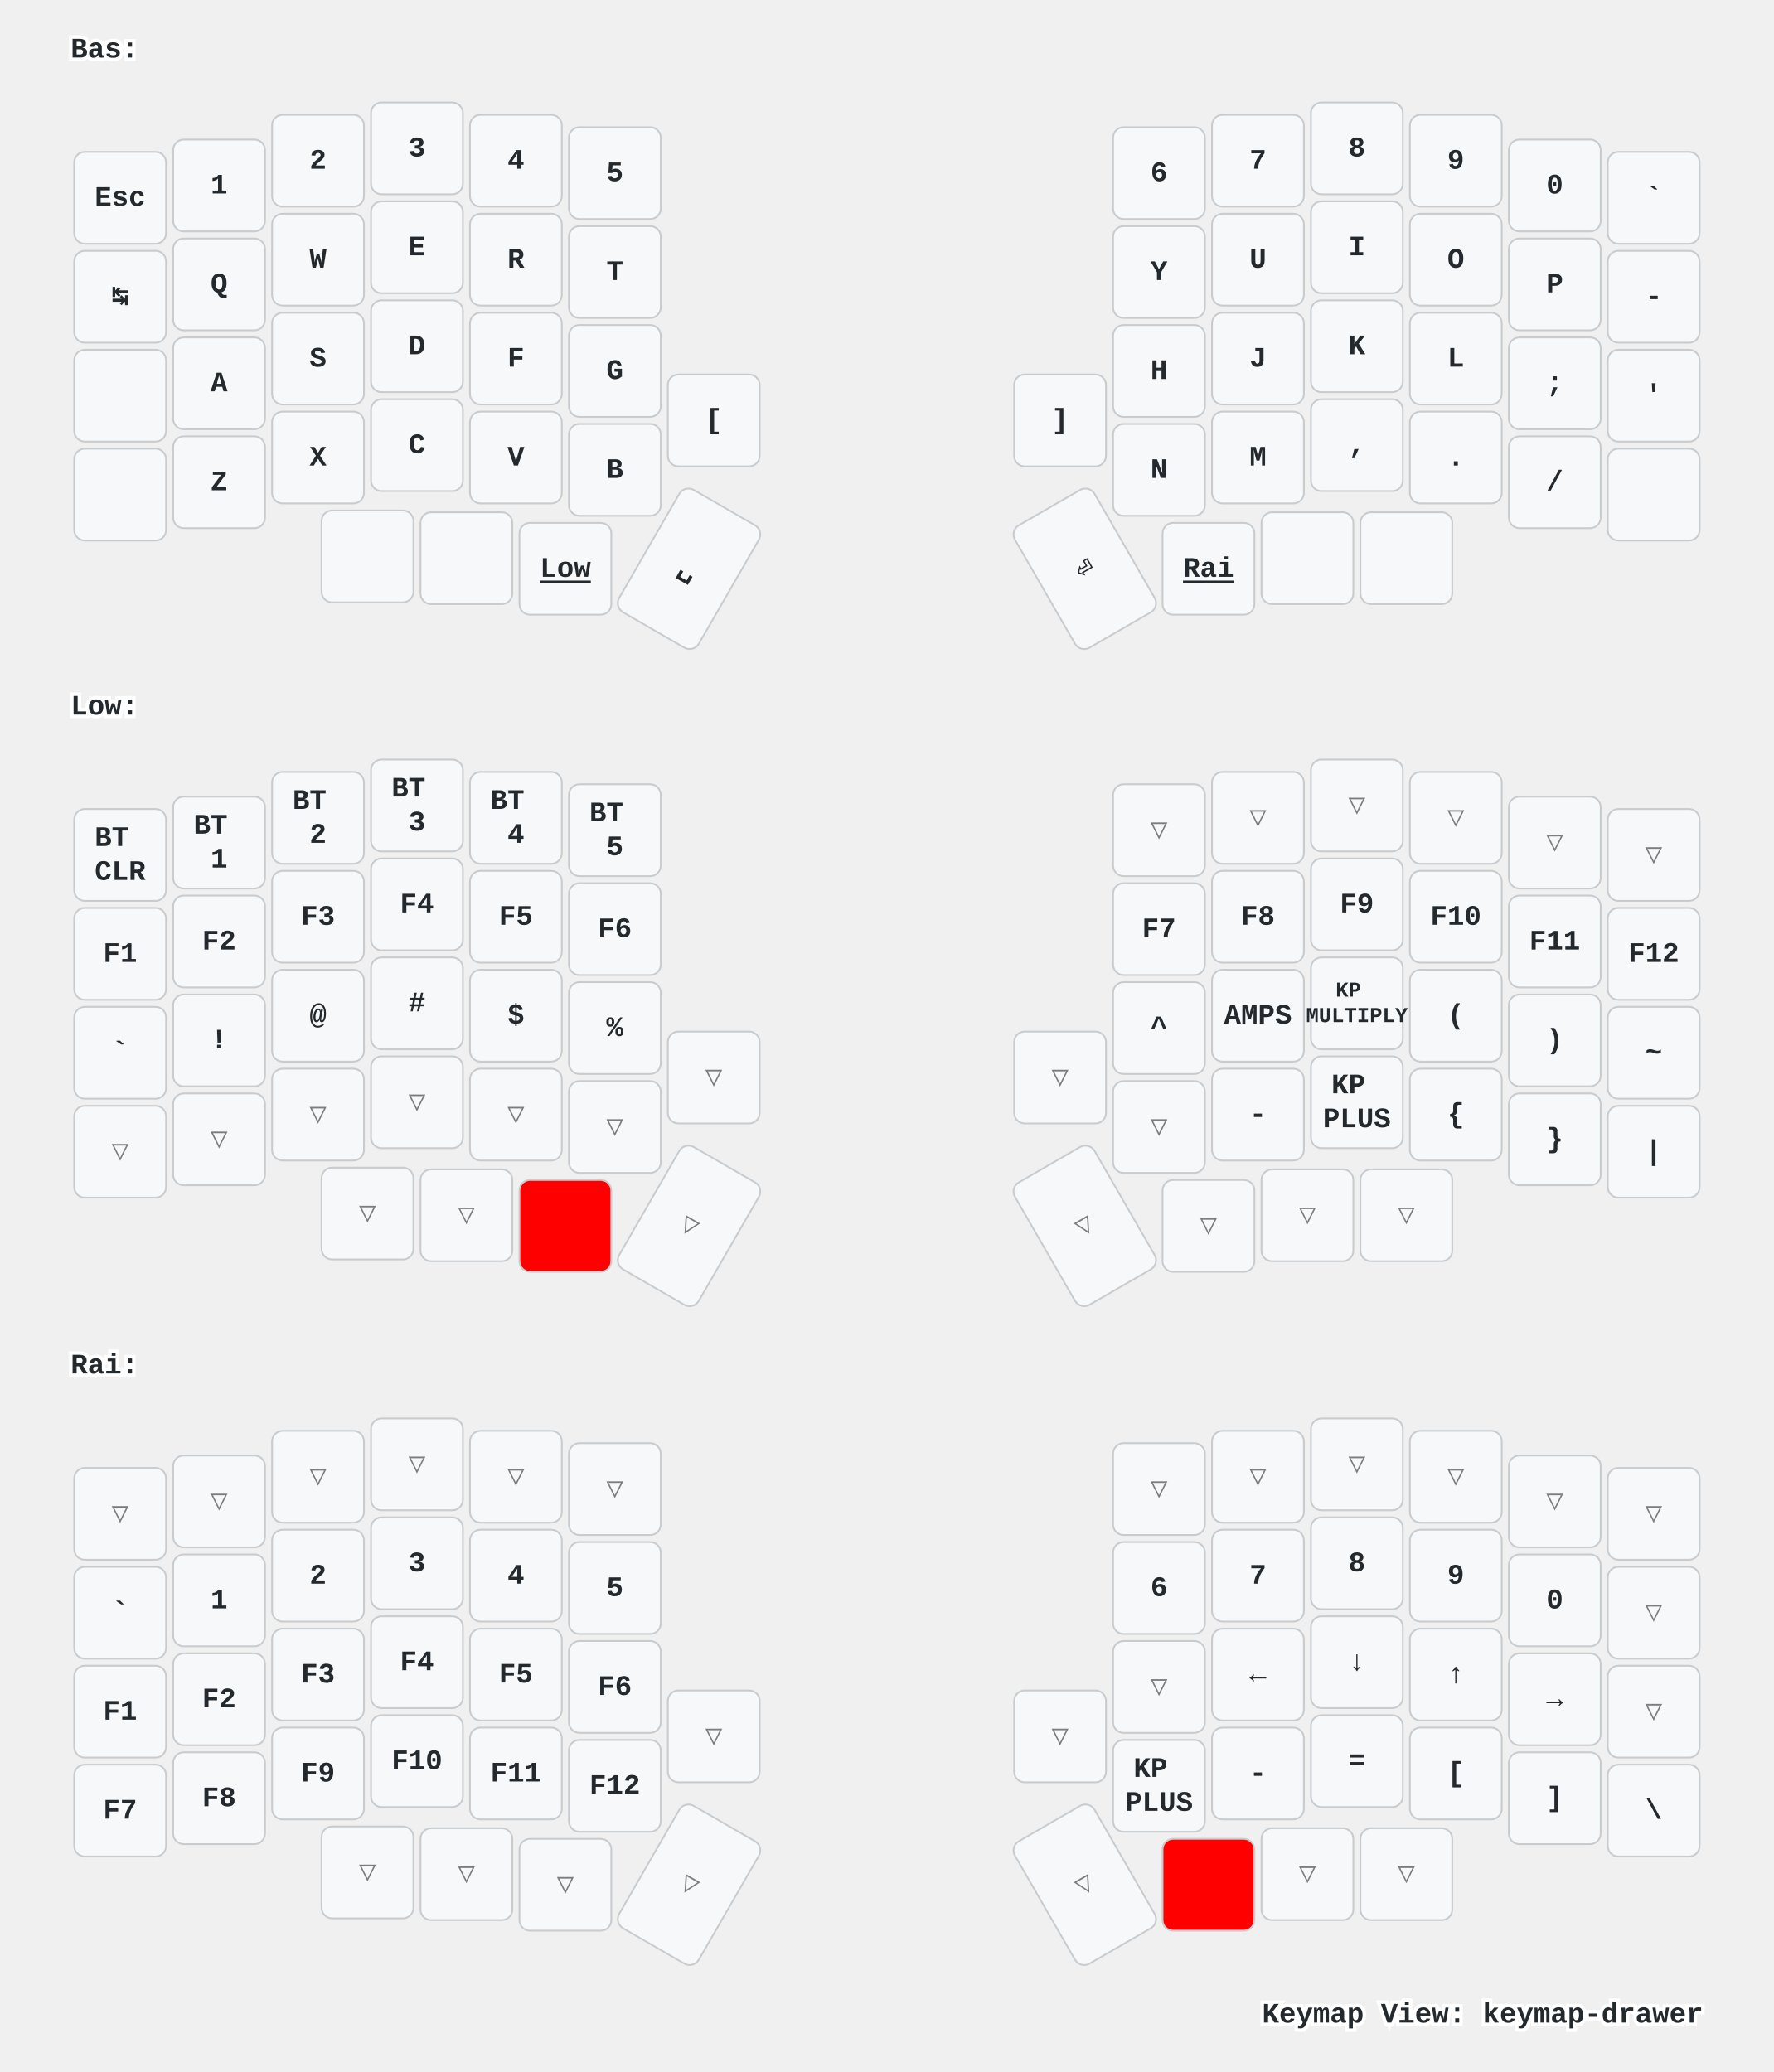
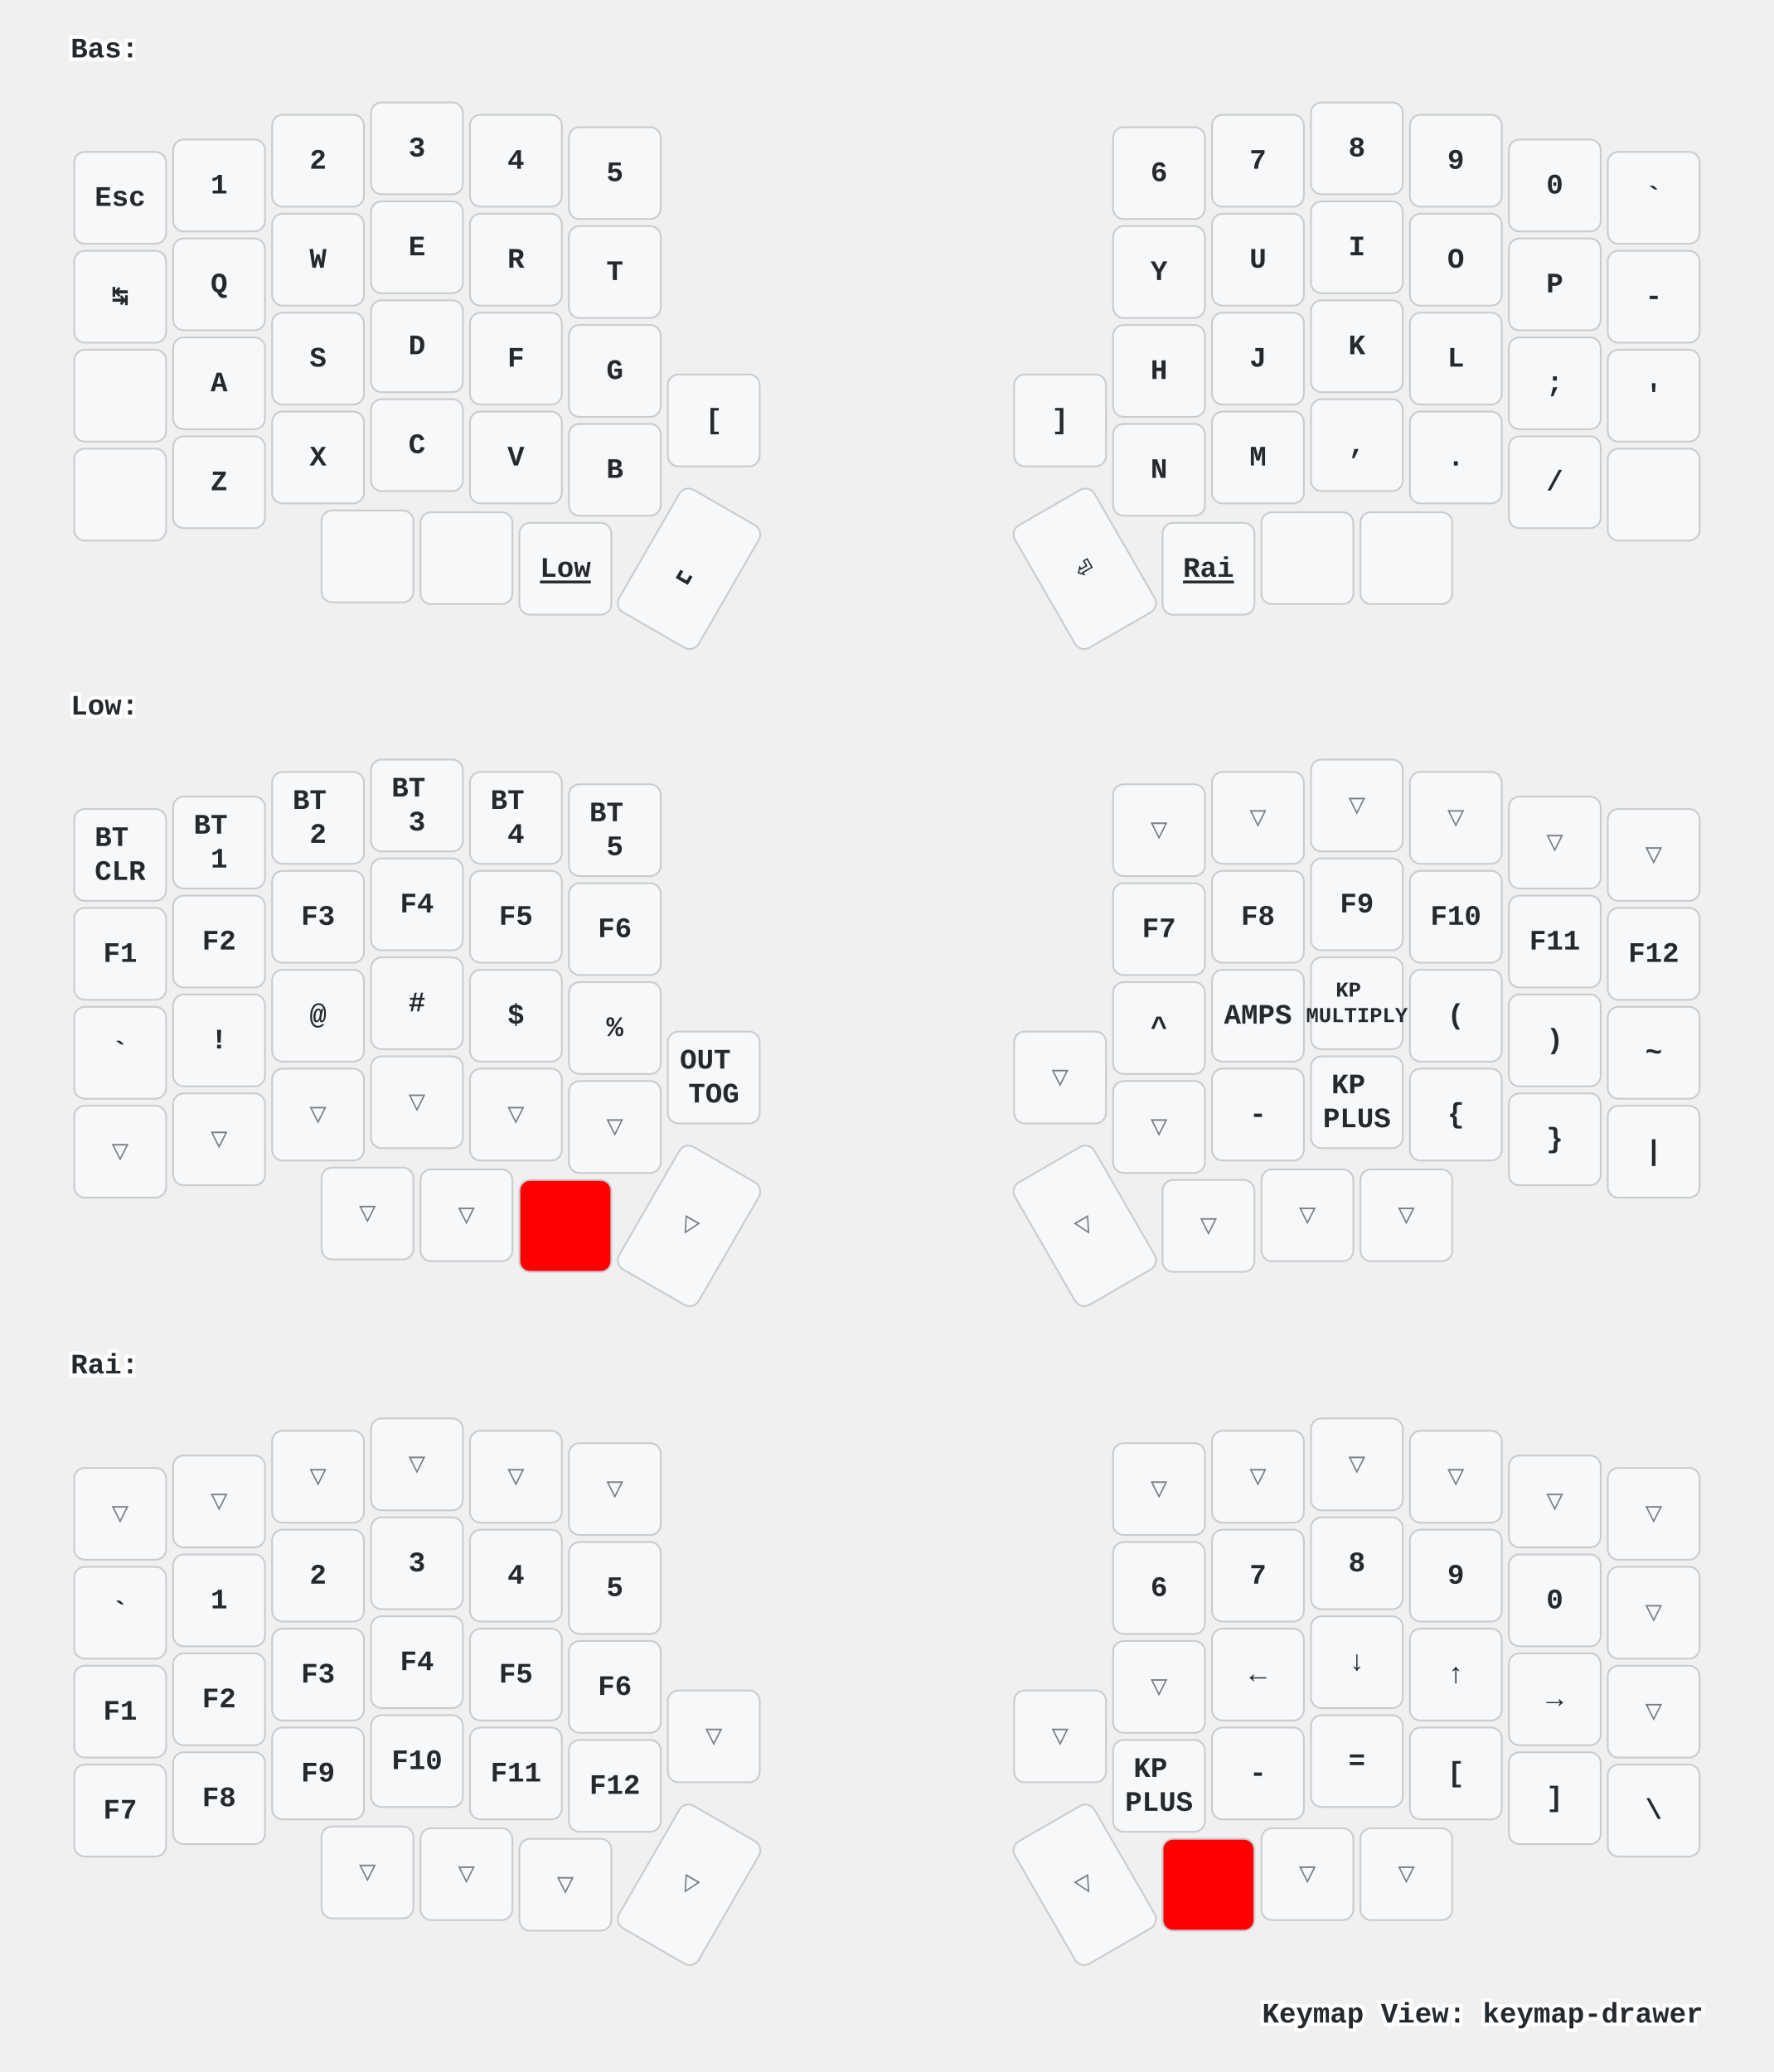
<svg xmlns="http://www.w3.org/2000/svg" xmlns:xlink="http://www.w3.org/1999/xlink" width="1004" height="1173" viewBox="0 0 1004 1173" class="keymap">
  <defs>/* start glyphs */
<svg id="mdi:apple-keyboard-command">
      <svg id="mdi-apple-keyboard-command" viewBox="0 0 24 24">
        <path d="M6,2A4,4 0 0,1 10,6V8H14V6A4,4 0 0,1 18,2A4,4 0 0,1 22,6A4,4 0 0,1 18,10H16V14H18A4,4 0 0,1 22,18A4,4 0 0,1 18,22A4,4 0 0,1 14,18V16H10V18A4,4 0 0,1 6,22A4,4 0 0,1 2,18A4,4 0 0,1 6,14H8V10H6A4,4 0 0,1 2,6A4,4 0 0,1 6,2M16,18A2,2 0 0,0 18,20A2,2 0 0,0 20,18A2,2 0 0,0 18,16H16V18M14,10H10V14H14V10M6,16A2,2 0 0,0 4,18A2,2 0 0,0 6,20A2,2 0 0,0 8,18V16H6M8,6A2,2 0 0,0 6,4A2,2 0 0,0 4,6A2,2 0 0,0 6,8H8V6M18,8A2,2 0 0,0 20,6A2,2 0 0,0 18,4A2,2 0 0,0 16,6V8H18Z" />
      </svg>
    </svg>
    <svg id="mdi:apple-keyboard-control">
      <svg id="mdi-apple-keyboard-control" viewBox="0 0 24 24">
        <path d="M19.78,11.78L18.36,13.19L12,6.83L5.64,13.19L4.22,11.78L12,4L19.78,11.78Z" />
      </svg>
    </svg>
    <svg id="mdi:apple-keyboard-option">
      <svg id="mdi-apple-keyboard-option" viewBox="0 0 24 24">
        <path d="M3,4H9.11L16.15,18H21V20H14.88L7.84,6H3V4M14,4H21V6H14V4Z" />
      </svg>
    </svg>
    <svg id="mdi:apple-keyboard-shift">
      <svg id="mdi-apple-keyboard-shift" viewBox="0 0 24 24">
        <path d="M15,18V12H17.17L12,6.83L6.83,12H9V18H15M12,4L22,14H17V20H7V14H2L12,4Z" />
      </svg>
    </svg>
    <svg id="mdi:backspace-outline">
      <svg id="mdi-backspace-outline" viewBox="0 0 24 24">
        <path d="M19,15.59L17.59,17L14,13.41L10.41,17L9,15.59L12.59,12L9,8.41L10.41,7L14,10.59L17.59,7L19,8.41L15.41,12L19,15.59M22,3A2,2 0 0,1 24,5V19A2,2 0 0,1 22,21H7C6.31,21 5.77,20.64 5.41,20.11L0,12L5.41,3.88C5.77,3.35 6.31,3 7,3H22M22,5H7L2.28,12L7,19H22V5Z" />
      </svg>
    </svg>
  </defs>/* end glyphs */
<style>/* inherit to force styles through use tags */
svg path {
    fill: inherit;
}

/* font and background color specifications */
svg.keymap {
    font-family: SFMono-Regular,Consolas,Liberation Mono,Menlo,monospace;
    font-size: 14px;
    font-kerning: normal;
    text-rendering: optimizeLegibility;
    fill: #24292e;
}

/* default key styling */
rect.key {
    fill: #f6f8fa;
}

rect.key, rect.combo {
    stroke: #c9cccf;
    stroke-width: 1;
}

/* default key side styling, only used is draw_key_sides is set */
rect.side {
    filter: brightness(90%);
}

/* color accent for combo boxes */
rect.combo, rect.combo-separate {
    fill: #cdf;
}

/* color accent for held keys */
rect.held, rect.combo.held {
    fill: #fdd;
}

/* color accent for ghost (optional) keys */
rect.ghost, rect.combo.ghost {
    stroke-dasharray: 4, 4;
    stroke-width: 2;
}

text {
    text-anchor: middle;
    dominant-baseline: middle;
}

/* styling for layer labels */
text.label {
    font-weight: bold;
    text-anchor: start;
    stroke: white;
    stroke-width: 4;
    paint-order: stroke;
}

/* styling for optional footer */
text.footer {
    text-anchor: end;
    dominant-baseline: auto;
    stroke: white;
    stroke-width: 4;
    paint-order: stroke;
}

/* styling for combo tap, and key non-tap label text */
text.combo, text.hold, text.shifted, text.left, text.right {
    font-size: 11px;
}

text.hold {
    text-anchor: middle;
    dominant-baseline: auto;
}

text.shifted {
    text-anchor: middle;
    dominant-baseline: hanging;
}

text.left {
    text-anchor: start;
}

text.right {
    text-anchor: end;
}

text.layer-activator {
    text-decoration: underline;
}

/* styling for hold/shifted label text in combo box */
text.combo.hold, text.combo.shifted, text.combo.left, text.combo.right {
    font-size: 8px;
}

/* lighter symbol for transparent keys */
text.trans {
    fill: #7b7e81;
}

/* styling for combo dendrons */
path.combo {
    stroke-width: 1;
    stroke: gray;
    fill: none;
}

/* Start Tabler Icons Cleanup */
/* cannot use height/width with glyphs */
.icon-tabler &gt; path {
    fill: inherit;
    stroke: inherit;
    stroke-width: 2;
}
/* hide tabler's default box */
.icon-tabler &gt; path[stroke="none"][fill="none"] {
    visibility: hidden;
}
/* End Tabler Icons Cleanup */

/* For default sytles, see https://github.com/caksoylar/keymap-drawer/blob/main/keymap_drawer/config.py#L85 */

svg.keymap {
  font-family: Ubuntu Mono, Inconsolata, Consolas, Liberation Mono, Menlo, monospace;
  font-size: 16px;
  font-weight: bold;
  text-rendering: optimizeLegibility;
}

/* Color accent for held keys
red = #f00
green = #0f0
blue = #00f
yellow = #ff0
cyan = #0ff
magenta = #f0f
white = #fff
black = #000
grey = #888
light grey = #ccc
#ffc
*/
rect.held, rect.combo.held {
    fill: #f00;
}

/* Technique borrowed and extended from https://github.com/englmaxi/zmk-config/blob/master/keymap-drawer/config.yaml */
.sym_sub_text.tap {
  translate: -5px 2px;
  font-size: 20px;
}
.sym_sub_text.shifted {
  translate: 10px 13px;
  font-size: 10px;
  opacity: 1.0;
}
.combo.sym_sub_text.tap {
  translate: -1px 1px;
}
.combo.sym_sub_text.shifted {
  translate: 7px 5px;
  font-size: 10px;
  opacity: 1.0;
}

/* Toggle */
.toggle.shifted {
  translate: -10px 12px;
}

.toggle.hold {
  translate: 13px -23px;
}

/* Variant for tap-dances */
.tap_dance.tap {
  translate: -7px 0px;
  font-size: 12px;
}
.tap_dance.shifted {
  translate: 7px 17px;
  font-size: 12px;
  opacity: 1.0;
}

/* Variant for symbol next to symbol */
.sym_by_sym.tap {
  translate: -6px 0px;
}
.sym_by_sym.shifted {
  translate: 10px 12px;
  opacity: 1.0;
}

.combo.sym_by_sym.tap {
  translate: -35px 0px;
}
.combo.sym_by_sym.shifted {
  translate: 35px 20px;
  opacity: 1.0;
}

.combo.sym_by_sym.hold {
  visibility: hidden;
}

/* hide hold box for combo sym_by_sym */
.combo.sym_by_sym.hold &gt; path[stroke="none"][fill="none"] {
  visibility: hidden;
}
</style>
  <g transform="translate(40, 0)" class="layer-Bas">
    <text x="0" y="28" class="label" id="Bas">Bas:</text>
    <g transform="translate(0, 56)">
      <g transform="translate(28, 56)" class="key keypos-0">
        <rect rx="6" ry="6" x="-26" y="-26" width="52" height="52" class="key" />
        <text x="0" y="0" class="key tap">Esc</text>
      </g>
      <g transform="translate(84, 49)" class="key keypos-1">
        <rect rx="6" ry="6" x="-26" y="-26" width="52" height="52" class="key" />
        <text x="0" y="0" class="key tap">1</text>
      </g>
      <g transform="translate(140, 35)" class="key keypos-2">
        <rect rx="6" ry="6" x="-26" y="-26" width="52" height="52" class="key" />
        <text x="0" y="0" class="key tap">2</text>
      </g>
      <g transform="translate(196, 28)" class="key keypos-3">
        <rect rx="6" ry="6" x="-26" y="-26" width="52" height="52" class="key" />
        <text x="0" y="0" class="key tap">3</text>
      </g>
      <g transform="translate(252, 35)" class="key keypos-4">
        <rect rx="6" ry="6" x="-26" y="-26" width="52" height="52" class="key" />
        <text x="0" y="0" class="key tap">4</text>
      </g>
      <g transform="translate(308, 42)" class="key keypos-5">
        <rect rx="6" ry="6" x="-26" y="-26" width="52" height="52" class="key" />
        <text x="0" y="0" class="key tap">5</text>
      </g>
      <g transform="translate(616, 42)" class="key keypos-6">
        <rect rx="6" ry="6" x="-26" y="-26" width="52" height="52" class="key" />
        <text x="0" y="0" class="key tap">6</text>
      </g>
      <g transform="translate(672, 35)" class="key keypos-7">
        <rect rx="6" ry="6" x="-26" y="-26" width="52" height="52" class="key" />
        <text x="0" y="0" class="key tap">7</text>
      </g>
      <g transform="translate(728, 28)" class="key keypos-8">
        <rect rx="6" ry="6" x="-26" y="-26" width="52" height="52" class="key" />
        <text x="0" y="0" class="key tap">8</text>
      </g>
      <g transform="translate(784, 35)" class="key keypos-9">
        <rect rx="6" ry="6" x="-26" y="-26" width="52" height="52" class="key" />
        <text x="0" y="0" class="key tap">9</text>
      </g>
      <g transform="translate(840, 49)" class="key keypos-10">
        <rect rx="6" ry="6" x="-26" y="-26" width="52" height="52" class="key" />
        <text x="0" y="0" class="key tap">0</text>
      </g>
      <g transform="translate(896, 56)" class="key keypos-11">
        <rect rx="6" ry="6" x="-26" y="-26" width="52" height="52" class="key" />
        <text x="0" y="0" class="key tap">`</text>
      </g>
      <g transform="translate(28, 112)" class="key keypos-12">
        <rect rx="6" ry="6" x="-26" y="-26" width="52" height="52" class="key" />
        <text x="0" y="0" class="key tap">↹</text>
      </g>
      <g transform="translate(84, 105)" class="key keypos-13">
        <rect rx="6" ry="6" x="-26" y="-26" width="52" height="52" class="key" />
        <text x="0" y="0" class="key tap">Q</text>
      </g>
      <g transform="translate(140, 91)" class="key keypos-14">
        <rect rx="6" ry="6" x="-26" y="-26" width="52" height="52" class="key" />
        <text x="0" y="0" class="key tap">W</text>
      </g>
      <g transform="translate(196, 84)" class="key keypos-15">
        <rect rx="6" ry="6" x="-26" y="-26" width="52" height="52" class="key" />
        <text x="0" y="0" class="key tap">E</text>
      </g>
      <g transform="translate(252, 91)" class="key keypos-16">
        <rect rx="6" ry="6" x="-26" y="-26" width="52" height="52" class="key" />
        <text x="0" y="0" class="key tap">R</text>
      </g>
      <g transform="translate(308, 98)" class="key keypos-17">
        <rect rx="6" ry="6" x="-26" y="-26" width="52" height="52" class="key" />
        <text x="0" y="0" class="key tap">T</text>
      </g>
      <g transform="translate(616, 98)" class="key keypos-18">
        <rect rx="6" ry="6" x="-26" y="-26" width="52" height="52" class="key" />
        <text x="0" y="0" class="key tap">Y</text>
      </g>
      <g transform="translate(672, 91)" class="key keypos-19">
        <rect rx="6" ry="6" x="-26" y="-26" width="52" height="52" class="key" />
        <text x="0" y="0" class="key tap">U</text>
      </g>
      <g transform="translate(728, 84)" class="key keypos-20">
        <rect rx="6" ry="6" x="-26" y="-26" width="52" height="52" class="key" />
        <text x="0" y="0" class="key tap">I</text>
      </g>
      <g transform="translate(784, 91)" class="key keypos-21">
        <rect rx="6" ry="6" x="-26" y="-26" width="52" height="52" class="key" />
        <text x="0" y="0" class="key tap">O</text>
      </g>
      <g transform="translate(840, 105)" class="key keypos-22">
        <rect rx="6" ry="6" x="-26" y="-26" width="52" height="52" class="key" />
        <text x="0" y="0" class="key tap">P</text>
      </g>
      <g transform="translate(896, 112)" class="key keypos-23">
        <rect rx="6" ry="6" x="-26" y="-26" width="52" height="52" class="key" />
        <text x="0" y="0" class="key tap">-</text>
      </g>
      <g transform="translate(28, 168)" class="key keypos-24">
        <rect rx="6" ry="6" x="-26" y="-26" width="52" height="52" class="key" />
        <use href="#mdi:apple-keyboard-control" xlink:href="#mdi:apple-keyboard-control" x="-9" y="-9" height="18" width="18.0" class="key tap glyph mdi:apple-keyboard-control" />
      </g>
      <g transform="translate(84, 161)" class="key keypos-25">
        <rect rx="6" ry="6" x="-26" y="-26" width="52" height="52" class="key" />
        <text x="0" y="0" class="key tap">A</text>
      </g>
      <g transform="translate(140, 147)" class="key keypos-26">
        <rect rx="6" ry="6" x="-26" y="-26" width="52" height="52" class="key" />
        <text x="0" y="0" class="key tap">S</text>
      </g>
      <g transform="translate(196, 140)" class="key keypos-27">
        <rect rx="6" ry="6" x="-26" y="-26" width="52" height="52" class="key" />
        <text x="0" y="0" class="key tap">D</text>
      </g>
      <g transform="translate(252, 147)" class="key keypos-28">
        <rect rx="6" ry="6" x="-26" y="-26" width="52" height="52" class="key" />
        <text x="0" y="0" class="key tap">F</text>
      </g>
      <g transform="translate(308, 154)" class="key keypos-29">
        <rect rx="6" ry="6" x="-26" y="-26" width="52" height="52" class="key" />
        <text x="0" y="0" class="key tap">G</text>
      </g>
      <g transform="translate(616, 154)" class="key keypos-30">
        <rect rx="6" ry="6" x="-26" y="-26" width="52" height="52" class="key" />
        <text x="0" y="0" class="key tap">H</text>
      </g>
      <g transform="translate(672, 147)" class="key keypos-31">
        <rect rx="6" ry="6" x="-26" y="-26" width="52" height="52" class="key" />
        <text x="0" y="0" class="key tap">J</text>
      </g>
      <g transform="translate(728, 140)" class="key keypos-32">
        <rect rx="6" ry="6" x="-26" y="-26" width="52" height="52" class="key" />
        <text x="0" y="0" class="key tap">K</text>
      </g>
      <g transform="translate(784, 147)" class="key keypos-33">
        <rect rx="6" ry="6" x="-26" y="-26" width="52" height="52" class="key" />
        <text x="0" y="0" class="key tap">L</text>
      </g>
      <g transform="translate(840, 161)" class="key keypos-34">
        <rect rx="6" ry="6" x="-26" y="-26" width="52" height="52" class="key" />
        <text x="0" y="0" class="key tap">;</text>
      </g>
      <g transform="translate(896, 168)" class="key keypos-35">
        <rect rx="6" ry="6" x="-26" y="-26" width="52" height="52" class="key" />
        <text x="0" y="0" class="key tap">'</text>
      </g>
      <g transform="translate(28, 224)" class="key keypos-36">
        <rect rx="6" ry="6" x="-26" y="-26" width="52" height="52" class="key" />
        <use href="#mdi:apple-keyboard-shift" xlink:href="#mdi:apple-keyboard-shift" x="-9" y="-9" height="18" width="18.0" class="key tap glyph mdi:apple-keyboard-shift" />
      </g>
      <g transform="translate(84, 217)" class="key keypos-37">
        <rect rx="6" ry="6" x="-26" y="-26" width="52" height="52" class="key" />
        <text x="0" y="0" class="key tap">Z</text>
      </g>
      <g transform="translate(140, 203)" class="key keypos-38">
        <rect rx="6" ry="6" x="-26" y="-26" width="52" height="52" class="key" />
        <text x="0" y="0" class="key tap">X</text>
      </g>
      <g transform="translate(196, 196)" class="key keypos-39">
        <rect rx="6" ry="6" x="-26" y="-26" width="52" height="52" class="key" />
        <text x="0" y="0" class="key tap">C</text>
      </g>
      <g transform="translate(252, 203)" class="key keypos-40">
        <rect rx="6" ry="6" x="-26" y="-26" width="52" height="52" class="key" />
        <text x="0" y="0" class="key tap">V</text>
      </g>
      <g transform="translate(308, 210)" class="key keypos-41">
        <rect rx="6" ry="6" x="-26" y="-26" width="52" height="52" class="key" />
        <text x="0" y="0" class="key tap">B</text>
      </g>
      <g transform="translate(364, 182)" class="key keypos-42">
        <rect rx="6" ry="6" x="-26" y="-26" width="52" height="52" class="key" />
        <text x="0" y="0" class="key tap">[</text>
      </g>
      <g transform="translate(560, 182)" class="key keypos-43">
        <rect rx="6" ry="6" x="-26" y="-26" width="52" height="52" class="key" />
        <text x="0" y="0" class="key tap">]</text>
      </g>
      <g transform="translate(616, 210)" class="key keypos-44">
        <rect rx="6" ry="6" x="-26" y="-26" width="52" height="52" class="key" />
        <text x="0" y="0" class="key tap">N</text>
      </g>
      <g transform="translate(672, 203)" class="key keypos-45">
        <rect rx="6" ry="6" x="-26" y="-26" width="52" height="52" class="key" />
        <text x="0" y="0" class="key tap">M</text>
      </g>
      <g transform="translate(728, 196)" class="key keypos-46">
        <rect rx="6" ry="6" x="-26" y="-26" width="52" height="52" class="key" />
        <text x="0" y="0" class="key tap">,</text>
      </g>
      <g transform="translate(784, 203)" class="key keypos-47">
        <rect rx="6" ry="6" x="-26" y="-26" width="52" height="52" class="key" />
        <text x="0" y="0" class="key tap">.</text>
      </g>
      <g transform="translate(840, 217)" class="key keypos-48">
        <rect rx="6" ry="6" x="-26" y="-26" width="52" height="52" class="key" />
        <text x="0" y="0" class="key tap">/</text>
      </g>
      <g transform="translate(896, 224)" class="key keypos-49">
        <rect rx="6" ry="6" x="-26" y="-26" width="52" height="52" class="key" />
        <use href="#mdi:apple-keyboard-shift" xlink:href="#mdi:apple-keyboard-shift" x="-9" y="-9" height="18" width="18.0" class="key tap glyph mdi:apple-keyboard-shift" />
      </g>
      <g transform="translate(168, 259)" class="key keypos-50">
        <rect rx="6" ry="6" x="-26" y="-26" width="52" height="52" class="key" />
        <use href="#mdi:apple-keyboard-option" xlink:href="#mdi:apple-keyboard-option" x="-9" y="-9" height="18" width="18.0" class="key tap glyph mdi:apple-keyboard-option" />
      </g>
      <g transform="translate(224, 260)" class="key keypos-51">
        <rect rx="6" ry="6" x="-26" y="-26" width="52" height="52" class="key" />
        <use href="#mdi:apple-keyboard-command" xlink:href="#mdi:apple-keyboard-command" x="-9" y="-9" height="18" width="18.0" class="key tap glyph mdi:apple-keyboard-command" />
      </g>
      <g transform="translate(280, 266)" class="key keypos-52">
        <rect rx="6" ry="6" x="-26" y="-26" width="52" height="52" class="key" />
        <a href="#Low">
          <text x="0" y="0" class="key tap layer-activator">Low</text>
        </a>
      </g>
      <g transform="translate(350, 266) rotate(30.0)" class="key keypos-53">
        <rect rx="6" ry="6" x="-26" y="-40" width="52" height="80" class="key" />
        <text x="0" y="0" class="key tap">␣</text>
      </g>
      <g transform="translate(574, 266) rotate(-30.0)" class="key keypos-54">
        <rect rx="6" ry="6" x="-26" y="-40" width="52" height="80" class="key" />
        <text x="0" y="0" class="key tap">⏎</text>
      </g>
      <g transform="translate(644, 266)" class="key keypos-55">
        <rect rx="6" ry="6" x="-26" y="-26" width="52" height="52" class="key" />
        <a href="#Rai">
          <text x="0" y="0" class="key tap layer-activator">Rai</text>
        </a>
      </g>
      <g transform="translate(700, 260)" class="key keypos-56">
        <rect rx="6" ry="6" x="-26" y="-26" width="52" height="52" class="key" />
        <use href="#mdi:backspace-outline" xlink:href="#mdi:backspace-outline" x="-9" y="-9" height="18" width="18.0" class="key tap glyph mdi:backspace-outline" />
      </g>
      <g transform="translate(756, 260)" class="key keypos-57">
        <rect rx="6" ry="6" x="-26" y="-26" width="52" height="52" class="key" />
        <use href="#mdi:apple-keyboard-command" xlink:href="#mdi:apple-keyboard-command" x="-9" y="-9" height="18" width="18.0" class="key tap glyph mdi:apple-keyboard-command" />
      </g>
    </g>
  </g>
  <g transform="translate(40, 372)" class="layer-Low">
    <text x="0" y="28" class="label" id="Low">Low:</text>
    <g transform="translate(0, 56)">
      <g transform="translate(28, 56)" class="key keypos-0">
        <rect rx="6" ry="6" x="-26" y="-26" width="52" height="52" class="key" />
        <text x="0" y="0" class="key tap">
          <tspan x="0" dy="-0.6em">BT</tspan>
          <tspan x="0" dy="1.2em">CLR</tspan>
        </text>
      </g>
      <g transform="translate(84, 49)" class="key keypos-1">
        <rect rx="6" ry="6" x="-26" y="-26" width="52" height="52" class="key" />
        <text x="0" y="0" class="key tap">
          <tspan x="0" dy="-0.6em">BT</tspan>
          <tspan x="0" dy="1.2em">1</tspan>
        </text>
      </g>
      <g transform="translate(140, 35)" class="key keypos-2">
        <rect rx="6" ry="6" x="-26" y="-26" width="52" height="52" class="key" />
        <text x="0" y="0" class="key tap">
          <tspan x="0" dy="-0.6em">BT</tspan>
          <tspan x="0" dy="1.2em">2</tspan>
        </text>
      </g>
      <g transform="translate(196, 28)" class="key keypos-3">
        <rect rx="6" ry="6" x="-26" y="-26" width="52" height="52" class="key" />
        <text x="0" y="0" class="key tap">
          <tspan x="0" dy="-0.6em">BT</tspan>
          <tspan x="0" dy="1.2em">3</tspan>
        </text>
      </g>
      <g transform="translate(252, 35)" class="key keypos-4">
        <rect rx="6" ry="6" x="-26" y="-26" width="52" height="52" class="key" />
        <text x="0" y="0" class="key tap">
          <tspan x="0" dy="-0.6em">BT</tspan>
          <tspan x="0" dy="1.2em">4</tspan>
        </text>
      </g>
      <g transform="translate(308, 42)" class="key keypos-5">
        <rect rx="6" ry="6" x="-26" y="-26" width="52" height="52" class="key" />
        <text x="0" y="0" class="key tap">
          <tspan x="0" dy="-0.6em">BT</tspan>
          <tspan x="0" dy="1.2em">5</tspan>
        </text>
      </g>
      <g transform="translate(616, 42)" class="key trans keypos-6">
        <rect rx="6" ry="6" x="-26" y="-26" width="52" height="52" class="key trans" />
        <text x="0" y="0" class="key trans tap">▽</text>
      </g>
      <g transform="translate(672, 35)" class="key trans keypos-7">
        <rect rx="6" ry="6" x="-26" y="-26" width="52" height="52" class="key trans" />
        <text x="0" y="0" class="key trans tap">▽</text>
      </g>
      <g transform="translate(728, 28)" class="key trans keypos-8">
        <rect rx="6" ry="6" x="-26" y="-26" width="52" height="52" class="key trans" />
        <text x="0" y="0" class="key trans tap">▽</text>
      </g>
      <g transform="translate(784, 35)" class="key trans keypos-9">
        <rect rx="6" ry="6" x="-26" y="-26" width="52" height="52" class="key trans" />
        <text x="0" y="0" class="key trans tap">▽</text>
      </g>
      <g transform="translate(840, 49)" class="key trans keypos-10">
        <rect rx="6" ry="6" x="-26" y="-26" width="52" height="52" class="key trans" />
        <text x="0" y="0" class="key trans tap">▽</text>
      </g>
      <g transform="translate(896, 56)" class="key trans keypos-11">
        <rect rx="6" ry="6" x="-26" y="-26" width="52" height="52" class="key trans" />
        <text x="0" y="0" class="key trans tap">▽</text>
      </g>
      <g transform="translate(28, 112)" class="key keypos-12">
        <rect rx="6" ry="6" x="-26" y="-26" width="52" height="52" class="key" />
        <text x="0" y="0" class="key tap">F1</text>
      </g>
      <g transform="translate(84, 105)" class="key keypos-13">
        <rect rx="6" ry="6" x="-26" y="-26" width="52" height="52" class="key" />
        <text x="0" y="0" class="key tap">F2</text>
      </g>
      <g transform="translate(140, 91)" class="key keypos-14">
        <rect rx="6" ry="6" x="-26" y="-26" width="52" height="52" class="key" />
        <text x="0" y="0" class="key tap">F3</text>
      </g>
      <g transform="translate(196, 84)" class="key keypos-15">
        <rect rx="6" ry="6" x="-26" y="-26" width="52" height="52" class="key" />
        <text x="0" y="0" class="key tap">F4</text>
      </g>
      <g transform="translate(252, 91)" class="key keypos-16">
        <rect rx="6" ry="6" x="-26" y="-26" width="52" height="52" class="key" />
        <text x="0" y="0" class="key tap">F5</text>
      </g>
      <g transform="translate(308, 98)" class="key keypos-17">
        <rect rx="6" ry="6" x="-26" y="-26" width="52" height="52" class="key" />
        <text x="0" y="0" class="key tap">F6</text>
      </g>
      <g transform="translate(616, 98)" class="key keypos-18">
        <rect rx="6" ry="6" x="-26" y="-26" width="52" height="52" class="key" />
        <text x="0" y="0" class="key tap">F7</text>
      </g>
      <g transform="translate(672, 91)" class="key keypos-19">
        <rect rx="6" ry="6" x="-26" y="-26" width="52" height="52" class="key" />
        <text x="0" y="0" class="key tap">F8</text>
      </g>
      <g transform="translate(728, 84)" class="key keypos-20">
        <rect rx="6" ry="6" x="-26" y="-26" width="52" height="52" class="key" />
        <text x="0" y="0" class="key tap">F9</text>
      </g>
      <g transform="translate(784, 91)" class="key keypos-21">
        <rect rx="6" ry="6" x="-26" y="-26" width="52" height="52" class="key" />
        <text x="0" y="0" class="key tap">F10</text>
      </g>
      <g transform="translate(840, 105)" class="key keypos-22">
        <rect rx="6" ry="6" x="-26" y="-26" width="52" height="52" class="key" />
        <text x="0" y="0" class="key tap">F11</text>
      </g>
      <g transform="translate(896, 112)" class="key keypos-23">
        <rect rx="6" ry="6" x="-26" y="-26" width="52" height="52" class="key" />
        <text x="0" y="0" class="key tap">F12</text>
      </g>
      <g transform="translate(28, 168)" class="key keypos-24">
        <rect rx="6" ry="6" x="-26" y="-26" width="52" height="52" class="key" />
        <text x="0" y="0" class="key tap">`</text>
      </g>
      <g transform="translate(84, 161)" class="key keypos-25">
        <rect rx="6" ry="6" x="-26" y="-26" width="52" height="52" class="key" />
        <text x="0" y="0" class="key tap">!</text>
      </g>
      <g transform="translate(140, 147)" class="key keypos-26">
        <rect rx="6" ry="6" x="-26" y="-26" width="52" height="52" class="key" />
        <text x="0" y="0" class="key tap">@</text>
      </g>
      <g transform="translate(196, 140)" class="key keypos-27">
        <rect rx="6" ry="6" x="-26" y="-26" width="52" height="52" class="key" />
        <text x="0" y="0" class="key tap">#</text>
      </g>
      <g transform="translate(252, 147)" class="key keypos-28">
        <rect rx="6" ry="6" x="-26" y="-26" width="52" height="52" class="key" />
        <text x="0" y="0" class="key tap">$</text>
      </g>
      <g transform="translate(308, 154)" class="key keypos-29">
        <rect rx="6" ry="6" x="-26" y="-26" width="52" height="52" class="key" />
        <text x="0" y="0" class="key tap">%</text>
      </g>
      <g transform="translate(616, 154)" class="key keypos-30">
        <rect rx="6" ry="6" x="-26" y="-26" width="52" height="52" class="key" />
        <text x="0" y="0" class="key tap">^</text>
      </g>
      <g transform="translate(672, 147)" class="key keypos-31">
        <rect rx="6" ry="6" x="-26" y="-26" width="52" height="52" class="key" />
        <text x="0" y="0" class="key tap">AMPS</text>
      </g>
      <g transform="translate(728, 140)" class="key keypos-32">
        <rect rx="6" ry="6" x="-26" y="-26" width="52" height="52" class="key" />
        <text x="0" y="0" class="key tap">
          <tspan x="0" dy="-0.6em" style="font-size: 75%">KP</tspan>
          <tspan x="0" dy="1.2em" style="font-size: 75%">MULTIPLY</tspan>
        </text>
      </g>
      <g transform="translate(784, 147)" class="key keypos-33">
        <rect rx="6" ry="6" x="-26" y="-26" width="52" height="52" class="key" />
        <text x="0" y="0" class="key tap">(</text>
      </g>
      <g transform="translate(840, 161)" class="key keypos-34">
        <rect rx="6" ry="6" x="-26" y="-26" width="52" height="52" class="key" />
        <text x="0" y="0" class="key tap">)</text>
      </g>
      <g transform="translate(896, 168)" class="key keypos-35">
        <rect rx="6" ry="6" x="-26" y="-26" width="52" height="52" class="key" />
        <text x="0" y="0" class="key tap">~</text>
      </g>
      <g transform="translate(28, 224)" class="key trans keypos-36">
        <rect rx="6" ry="6" x="-26" y="-26" width="52" height="52" class="key trans" />
        <text x="0" y="0" class="key trans tap">▽</text>
      </g>
      <g transform="translate(84, 217)" class="key trans keypos-37">
        <rect rx="6" ry="6" x="-26" y="-26" width="52" height="52" class="key trans" />
        <text x="0" y="0" class="key trans tap">▽</text>
      </g>
      <g transform="translate(140, 203)" class="key trans keypos-38">
        <rect rx="6" ry="6" x="-26" y="-26" width="52" height="52" class="key trans" />
        <text x="0" y="0" class="key trans tap">▽</text>
      </g>
      <g transform="translate(196, 196)" class="key trans keypos-39">
        <rect rx="6" ry="6" x="-26" y="-26" width="52" height="52" class="key trans" />
        <text x="0" y="0" class="key trans tap">▽</text>
      </g>
      <g transform="translate(252, 203)" class="key trans keypos-40">
        <rect rx="6" ry="6" x="-26" y="-26" width="52" height="52" class="key trans" />
        <text x="0" y="0" class="key trans tap">▽</text>
      </g>
      <g transform="translate(308, 210)" class="key trans keypos-41">
        <rect rx="6" ry="6" x="-26" y="-26" width="52" height="52" class="key trans" />
        <text x="0" y="0" class="key trans tap">▽</text>
      </g>
-       <g transform="translate(364, 182)" class="key trans keypos-42">
-         <rect rx="6" ry="6" x="-26" y="-26" width="52" height="52" class="key trans" />
-         <text x="0" y="0" class="key trans tap">▽</text>
+       <g transform="translate(364, 182)" class="key keypos-42">
+         <rect rx="6" ry="6" x="-26" y="-26" width="52" height="52" class="key" />
+         <text x="0" y="0" class="key tap">
+           <tspan x="0" dy="-0.6em">OUT</tspan>
+           <tspan x="0" dy="1.2em">TOG</tspan>
+         </text>
      </g>
      <g transform="translate(560, 182)" class="key trans keypos-43">
        <rect rx="6" ry="6" x="-26" y="-26" width="52" height="52" class="key trans" />
        <text x="0" y="0" class="key trans tap">▽</text>
      </g>
      <g transform="translate(616, 210)" class="key trans keypos-44">
        <rect rx="6" ry="6" x="-26" y="-26" width="52" height="52" class="key trans" />
        <text x="0" y="0" class="key trans tap">▽</text>
      </g>
      <g transform="translate(672, 203)" class="key keypos-45">
        <rect rx="6" ry="6" x="-26" y="-26" width="52" height="52" class="key" />
        <text x="0" y="0" class="key tap">-</text>
      </g>
      <g transform="translate(728, 196)" class="key keypos-46">
        <rect rx="6" ry="6" x="-26" y="-26" width="52" height="52" class="key" />
        <text x="0" y="0" class="key tap">
          <tspan x="0" dy="-0.6em">KP</tspan>
          <tspan x="0" dy="1.2em">PLUS</tspan>
        </text>
      </g>
      <g transform="translate(784, 203)" class="key keypos-47">
        <rect rx="6" ry="6" x="-26" y="-26" width="52" height="52" class="key" />
        <text x="0" y="0" class="key tap">{</text>
      </g>
      <g transform="translate(840, 217)" class="key keypos-48">
        <rect rx="6" ry="6" x="-26" y="-26" width="52" height="52" class="key" />
        <text x="0" y="0" class="key tap">}</text>
      </g>
      <g transform="translate(896, 224)" class="key keypos-49">
        <rect rx="6" ry="6" x="-26" y="-26" width="52" height="52" class="key" />
        <text x="0" y="0" class="key tap">|</text>
      </g>
      <g transform="translate(168, 259)" class="key trans keypos-50">
        <rect rx="6" ry="6" x="-26" y="-26" width="52" height="52" class="key trans" />
        <text x="0" y="0" class="key trans tap">▽</text>
      </g>
      <g transform="translate(224, 260)" class="key trans keypos-51">
        <rect rx="6" ry="6" x="-26" y="-26" width="52" height="52" class="key trans" />
        <text x="0" y="0" class="key trans tap">▽</text>
      </g>
      <g transform="translate(280, 266)" class="key held keypos-52">
        <rect rx="6" ry="6" x="-26" y="-26" width="52" height="52" class="key held" />
      </g>
      <g transform="translate(350, 266) rotate(30.0)" class="key trans keypos-53">
        <rect rx="6" ry="6" x="-26" y="-40" width="52" height="80" class="key trans" />
        <text x="0" y="0" class="key trans tap">▽</text>
      </g>
      <g transform="translate(574, 266) rotate(-30.0)" class="key trans keypos-54">
        <rect rx="6" ry="6" x="-26" y="-40" width="52" height="80" class="key trans" />
        <text x="0" y="0" class="key trans tap">▽</text>
      </g>
      <g transform="translate(644, 266)" class="key trans keypos-55">
        <rect rx="6" ry="6" x="-26" y="-26" width="52" height="52" class="key trans" />
        <text x="0" y="0" class="key trans tap">▽</text>
      </g>
      <g transform="translate(700, 260)" class="key trans keypos-56">
        <rect rx="6" ry="6" x="-26" y="-26" width="52" height="52" class="key trans" />
        <text x="0" y="0" class="key trans tap">▽</text>
      </g>
      <g transform="translate(756, 260)" class="key trans keypos-57">
        <rect rx="6" ry="6" x="-26" y="-26" width="52" height="52" class="key trans" />
        <text x="0" y="0" class="key trans tap">▽</text>
      </g>
    </g>
  </g>
  <g transform="translate(40, 745)" class="layer-Rai">
    <text x="0" y="28" class="label" id="Rai">Rai:</text>
    <g transform="translate(0, 56)">
      <g transform="translate(28, 56)" class="key trans keypos-0">
        <rect rx="6" ry="6" x="-26" y="-26" width="52" height="52" class="key trans" />
        <text x="0" y="0" class="key trans tap">▽</text>
      </g>
      <g transform="translate(84, 49)" class="key trans keypos-1">
        <rect rx="6" ry="6" x="-26" y="-26" width="52" height="52" class="key trans" />
        <text x="0" y="0" class="key trans tap">▽</text>
      </g>
      <g transform="translate(140, 35)" class="key trans keypos-2">
        <rect rx="6" ry="6" x="-26" y="-26" width="52" height="52" class="key trans" />
        <text x="0" y="0" class="key trans tap">▽</text>
      </g>
      <g transform="translate(196, 28)" class="key trans keypos-3">
        <rect rx="6" ry="6" x="-26" y="-26" width="52" height="52" class="key trans" />
        <text x="0" y="0" class="key trans tap">▽</text>
      </g>
      <g transform="translate(252, 35)" class="key trans keypos-4">
        <rect rx="6" ry="6" x="-26" y="-26" width="52" height="52" class="key trans" />
        <text x="0" y="0" class="key trans tap">▽</text>
      </g>
      <g transform="translate(308, 42)" class="key trans keypos-5">
        <rect rx="6" ry="6" x="-26" y="-26" width="52" height="52" class="key trans" />
        <text x="0" y="0" class="key trans tap">▽</text>
      </g>
      <g transform="translate(616, 42)" class="key trans keypos-6">
        <rect rx="6" ry="6" x="-26" y="-26" width="52" height="52" class="key trans" />
        <text x="0" y="0" class="key trans tap">▽</text>
      </g>
      <g transform="translate(672, 35)" class="key trans keypos-7">
        <rect rx="6" ry="6" x="-26" y="-26" width="52" height="52" class="key trans" />
        <text x="0" y="0" class="key trans tap">▽</text>
      </g>
      <g transform="translate(728, 28)" class="key trans keypos-8">
        <rect rx="6" ry="6" x="-26" y="-26" width="52" height="52" class="key trans" />
        <text x="0" y="0" class="key trans tap">▽</text>
      </g>
      <g transform="translate(784, 35)" class="key trans keypos-9">
        <rect rx="6" ry="6" x="-26" y="-26" width="52" height="52" class="key trans" />
        <text x="0" y="0" class="key trans tap">▽</text>
      </g>
      <g transform="translate(840, 49)" class="key trans keypos-10">
        <rect rx="6" ry="6" x="-26" y="-26" width="52" height="52" class="key trans" />
        <text x="0" y="0" class="key trans tap">▽</text>
      </g>
      <g transform="translate(896, 56)" class="key trans keypos-11">
        <rect rx="6" ry="6" x="-26" y="-26" width="52" height="52" class="key trans" />
        <text x="0" y="0" class="key trans tap">▽</text>
      </g>
      <g transform="translate(28, 112)" class="key keypos-12">
        <rect rx="6" ry="6" x="-26" y="-26" width="52" height="52" class="key" />
        <text x="0" y="0" class="key tap">`</text>
      </g>
      <g transform="translate(84, 105)" class="key keypos-13">
        <rect rx="6" ry="6" x="-26" y="-26" width="52" height="52" class="key" />
        <text x="0" y="0" class="key tap">1</text>
      </g>
      <g transform="translate(140, 91)" class="key keypos-14">
        <rect rx="6" ry="6" x="-26" y="-26" width="52" height="52" class="key" />
        <text x="0" y="0" class="key tap">2</text>
      </g>
      <g transform="translate(196, 84)" class="key keypos-15">
        <rect rx="6" ry="6" x="-26" y="-26" width="52" height="52" class="key" />
        <text x="0" y="0" class="key tap">3</text>
      </g>
      <g transform="translate(252, 91)" class="key keypos-16">
        <rect rx="6" ry="6" x="-26" y="-26" width="52" height="52" class="key" />
        <text x="0" y="0" class="key tap">4</text>
      </g>
      <g transform="translate(308, 98)" class="key keypos-17">
        <rect rx="6" ry="6" x="-26" y="-26" width="52" height="52" class="key" />
        <text x="0" y="0" class="key tap">5</text>
      </g>
      <g transform="translate(616, 98)" class="key keypos-18">
        <rect rx="6" ry="6" x="-26" y="-26" width="52" height="52" class="key" />
        <text x="0" y="0" class="key tap">6</text>
      </g>
      <g transform="translate(672, 91)" class="key keypos-19">
        <rect rx="6" ry="6" x="-26" y="-26" width="52" height="52" class="key" />
        <text x="0" y="0" class="key tap">7</text>
      </g>
      <g transform="translate(728, 84)" class="key keypos-20">
        <rect rx="6" ry="6" x="-26" y="-26" width="52" height="52" class="key" />
        <text x="0" y="0" class="key tap">8</text>
      </g>
      <g transform="translate(784, 91)" class="key keypos-21">
        <rect rx="6" ry="6" x="-26" y="-26" width="52" height="52" class="key" />
        <text x="0" y="0" class="key tap">9</text>
      </g>
      <g transform="translate(840, 105)" class="key keypos-22">
        <rect rx="6" ry="6" x="-26" y="-26" width="52" height="52" class="key" />
        <text x="0" y="0" class="key tap">0</text>
      </g>
      <g transform="translate(896, 112)" class="key trans keypos-23">
        <rect rx="6" ry="6" x="-26" y="-26" width="52" height="52" class="key trans" />
        <text x="0" y="0" class="key trans tap">▽</text>
      </g>
      <g transform="translate(28, 168)" class="key keypos-24">
        <rect rx="6" ry="6" x="-26" y="-26" width="52" height="52" class="key" />
        <text x="0" y="0" class="key tap">F1</text>
      </g>
      <g transform="translate(84, 161)" class="key keypos-25">
        <rect rx="6" ry="6" x="-26" y="-26" width="52" height="52" class="key" />
        <text x="0" y="0" class="key tap">F2</text>
      </g>
      <g transform="translate(140, 147)" class="key keypos-26">
        <rect rx="6" ry="6" x="-26" y="-26" width="52" height="52" class="key" />
        <text x="0" y="0" class="key tap">F3</text>
      </g>
      <g transform="translate(196, 140)" class="key keypos-27">
        <rect rx="6" ry="6" x="-26" y="-26" width="52" height="52" class="key" />
        <text x="0" y="0" class="key tap">F4</text>
      </g>
      <g transform="translate(252, 147)" class="key keypos-28">
        <rect rx="6" ry="6" x="-26" y="-26" width="52" height="52" class="key" />
        <text x="0" y="0" class="key tap">F5</text>
      </g>
      <g transform="translate(308, 154)" class="key keypos-29">
        <rect rx="6" ry="6" x="-26" y="-26" width="52" height="52" class="key" />
        <text x="0" y="0" class="key tap">F6</text>
      </g>
      <g transform="translate(616, 154)" class="key trans keypos-30">
        <rect rx="6" ry="6" x="-26" y="-26" width="52" height="52" class="key trans" />
        <text x="0" y="0" class="key trans tap">▽</text>
      </g>
      <g transform="translate(672, 147)" class="key keypos-31">
        <rect rx="6" ry="6" x="-26" y="-26" width="52" height="52" class="key" />
        <text x="0" y="0" class="key tap">←</text>
      </g>
      <g transform="translate(728, 140)" class="key keypos-32">
        <rect rx="6" ry="6" x="-26" y="-26" width="52" height="52" class="key" />
        <text x="0" y="0" class="key tap">↓</text>
      </g>
      <g transform="translate(784, 147)" class="key keypos-33">
        <rect rx="6" ry="6" x="-26" y="-26" width="52" height="52" class="key" />
        <text x="0" y="0" class="key tap">↑</text>
      </g>
      <g transform="translate(840, 161)" class="key keypos-34">
        <rect rx="6" ry="6" x="-26" y="-26" width="52" height="52" class="key" />
        <text x="0" y="0" class="key tap">→</text>
      </g>
      <g transform="translate(896, 168)" class="key trans keypos-35">
        <rect rx="6" ry="6" x="-26" y="-26" width="52" height="52" class="key trans" />
        <text x="0" y="0" class="key trans tap">▽</text>
      </g>
      <g transform="translate(28, 224)" class="key keypos-36">
        <rect rx="6" ry="6" x="-26" y="-26" width="52" height="52" class="key" />
        <text x="0" y="0" class="key tap">F7</text>
      </g>
      <g transform="translate(84, 217)" class="key keypos-37">
        <rect rx="6" ry="6" x="-26" y="-26" width="52" height="52" class="key" />
        <text x="0" y="0" class="key tap">F8</text>
      </g>
      <g transform="translate(140, 203)" class="key keypos-38">
        <rect rx="6" ry="6" x="-26" y="-26" width="52" height="52" class="key" />
        <text x="0" y="0" class="key tap">F9</text>
      </g>
      <g transform="translate(196, 196)" class="key keypos-39">
        <rect rx="6" ry="6" x="-26" y="-26" width="52" height="52" class="key" />
        <text x="0" y="0" class="key tap">F10</text>
      </g>
      <g transform="translate(252, 203)" class="key keypos-40">
        <rect rx="6" ry="6" x="-26" y="-26" width="52" height="52" class="key" />
        <text x="0" y="0" class="key tap">F11</text>
      </g>
      <g transform="translate(308, 210)" class="key keypos-41">
        <rect rx="6" ry="6" x="-26" y="-26" width="52" height="52" class="key" />
        <text x="0" y="0" class="key tap">F12</text>
      </g>
      <g transform="translate(364, 182)" class="key trans keypos-42">
        <rect rx="6" ry="6" x="-26" y="-26" width="52" height="52" class="key trans" />
        <text x="0" y="0" class="key trans tap">▽</text>
      </g>
      <g transform="translate(560, 182)" class="key trans keypos-43">
        <rect rx="6" ry="6" x="-26" y="-26" width="52" height="52" class="key trans" />
        <text x="0" y="0" class="key trans tap">▽</text>
      </g>
      <g transform="translate(616, 210)" class="key keypos-44">
        <rect rx="6" ry="6" x="-26" y="-26" width="52" height="52" class="key" />
        <text x="0" y="0" class="key tap">
          <tspan x="0" dy="-0.6em">KP</tspan>
          <tspan x="0" dy="1.2em">PLUS</tspan>
        </text>
      </g>
      <g transform="translate(672, 203)" class="key keypos-45">
        <rect rx="6" ry="6" x="-26" y="-26" width="52" height="52" class="key" />
        <text x="0" y="0" class="key tap">-</text>
      </g>
      <g transform="translate(728, 196)" class="key keypos-46">
        <rect rx="6" ry="6" x="-26" y="-26" width="52" height="52" class="key" />
        <text x="0" y="0" class="key tap">=</text>
      </g>
      <g transform="translate(784, 203)" class="key keypos-47">
        <rect rx="6" ry="6" x="-26" y="-26" width="52" height="52" class="key" />
        <text x="0" y="0" class="key tap">[</text>
      </g>
      <g transform="translate(840, 217)" class="key keypos-48">
        <rect rx="6" ry="6" x="-26" y="-26" width="52" height="52" class="key" />
        <text x="0" y="0" class="key tap">]</text>
      </g>
      <g transform="translate(896, 224)" class="key keypos-49">
        <rect rx="6" ry="6" x="-26" y="-26" width="52" height="52" class="key" />
        <text x="0" y="0" class="key tap">\</text>
      </g>
      <g transform="translate(168, 259)" class="key trans keypos-50">
        <rect rx="6" ry="6" x="-26" y="-26" width="52" height="52" class="key trans" />
        <text x="0" y="0" class="key trans tap">▽</text>
      </g>
      <g transform="translate(224, 260)" class="key trans keypos-51">
        <rect rx="6" ry="6" x="-26" y="-26" width="52" height="52" class="key trans" />
        <text x="0" y="0" class="key trans tap">▽</text>
      </g>
      <g transform="translate(280, 266)" class="key trans keypos-52">
        <rect rx="6" ry="6" x="-26" y="-26" width="52" height="52" class="key trans" />
        <text x="0" y="0" class="key trans tap">▽</text>
      </g>
      <g transform="translate(350, 266) rotate(30.0)" class="key trans keypos-53">
        <rect rx="6" ry="6" x="-26" y="-40" width="52" height="80" class="key trans" />
        <text x="0" y="0" class="key trans tap">▽</text>
      </g>
      <g transform="translate(574, 266) rotate(-30.0)" class="key trans keypos-54">
        <rect rx="6" ry="6" x="-26" y="-40" width="52" height="80" class="key trans" />
        <text x="0" y="0" class="key trans tap">▽</text>
      </g>
      <g transform="translate(644, 266)" class="key held keypos-55">
        <rect rx="6" ry="6" x="-26" y="-26" width="52" height="52" class="key held" />
      </g>
      <g transform="translate(700, 260)" class="key trans keypos-56">
        <rect rx="6" ry="6" x="-26" y="-26" width="52" height="52" class="key trans" />
        <text x="0" y="0" class="key trans tap">▽</text>
      </g>
      <g transform="translate(756, 260)" class="key trans keypos-57">
        <rect rx="6" ry="6" x="-26" y="-26" width="52" height="52" class="key trans" />
        <text x="0" y="0" class="key trans tap">▽</text>
      </g>
    </g>
  </g>
  <text x="964.0" y="1145.0" class="footer">Keymap View: <a href="https://github.com/caksoylar/keymap-drawer">keymap-drawer</a>
  </text>
</svg>
